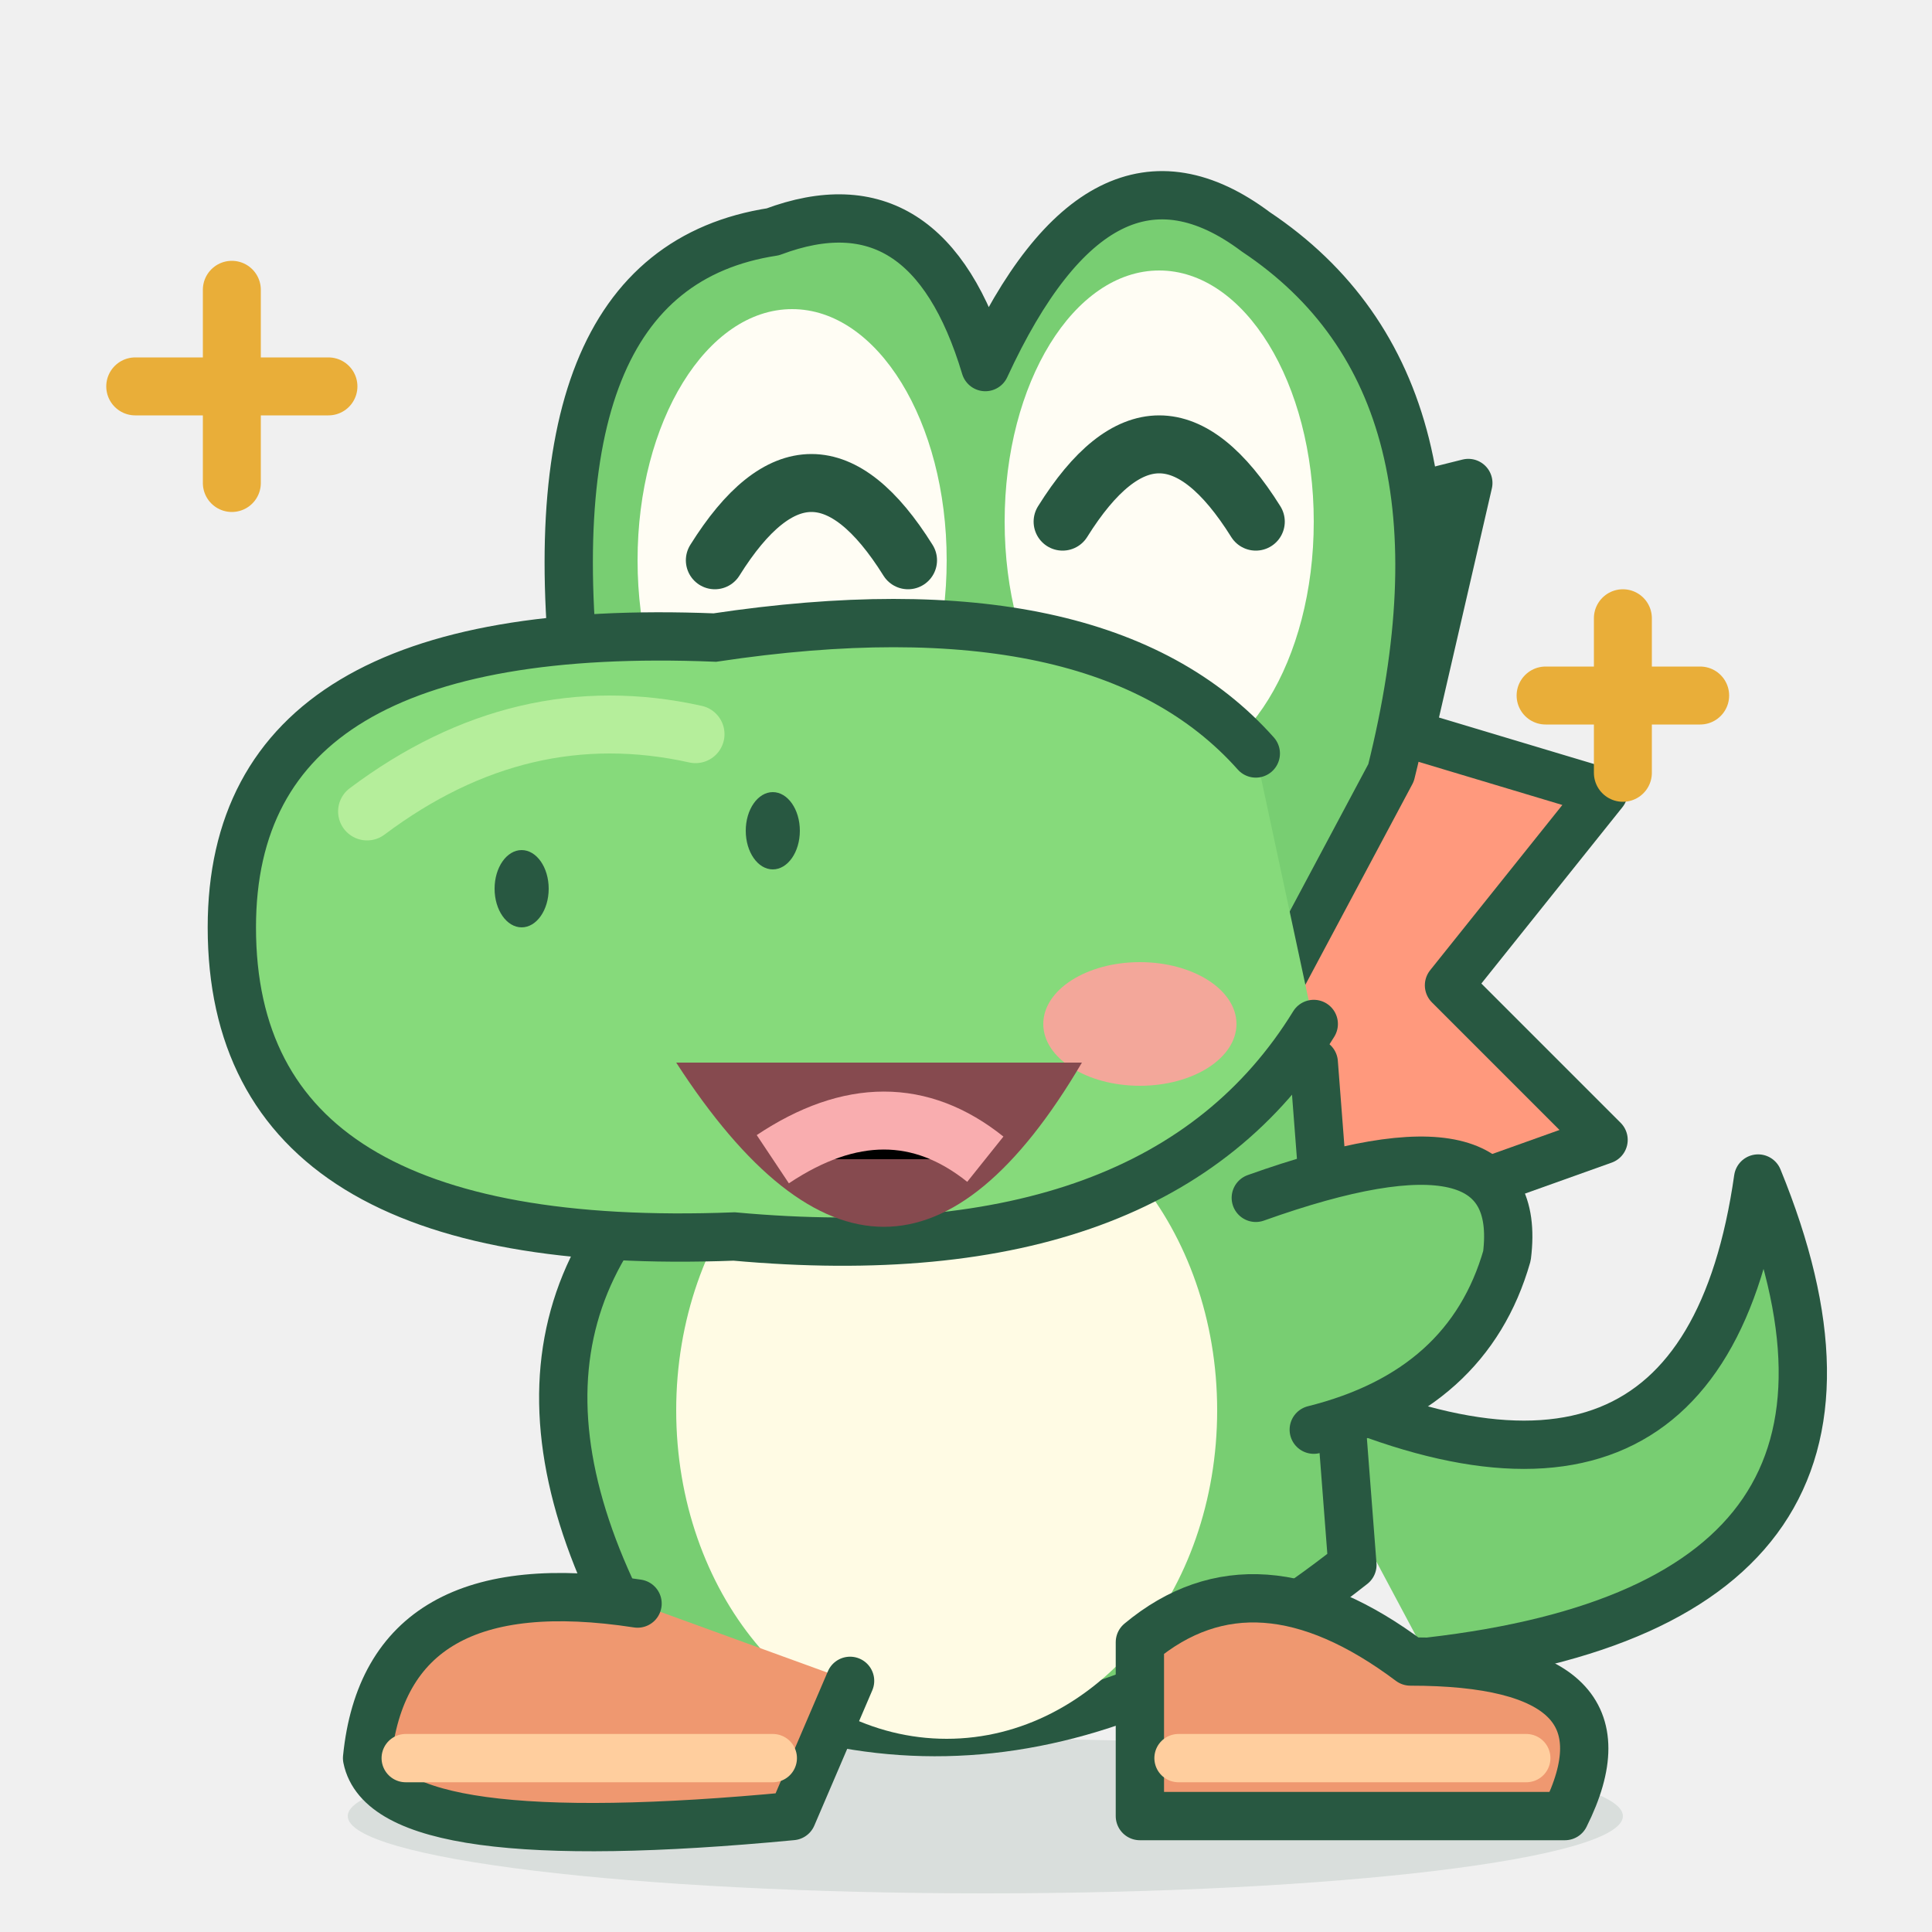
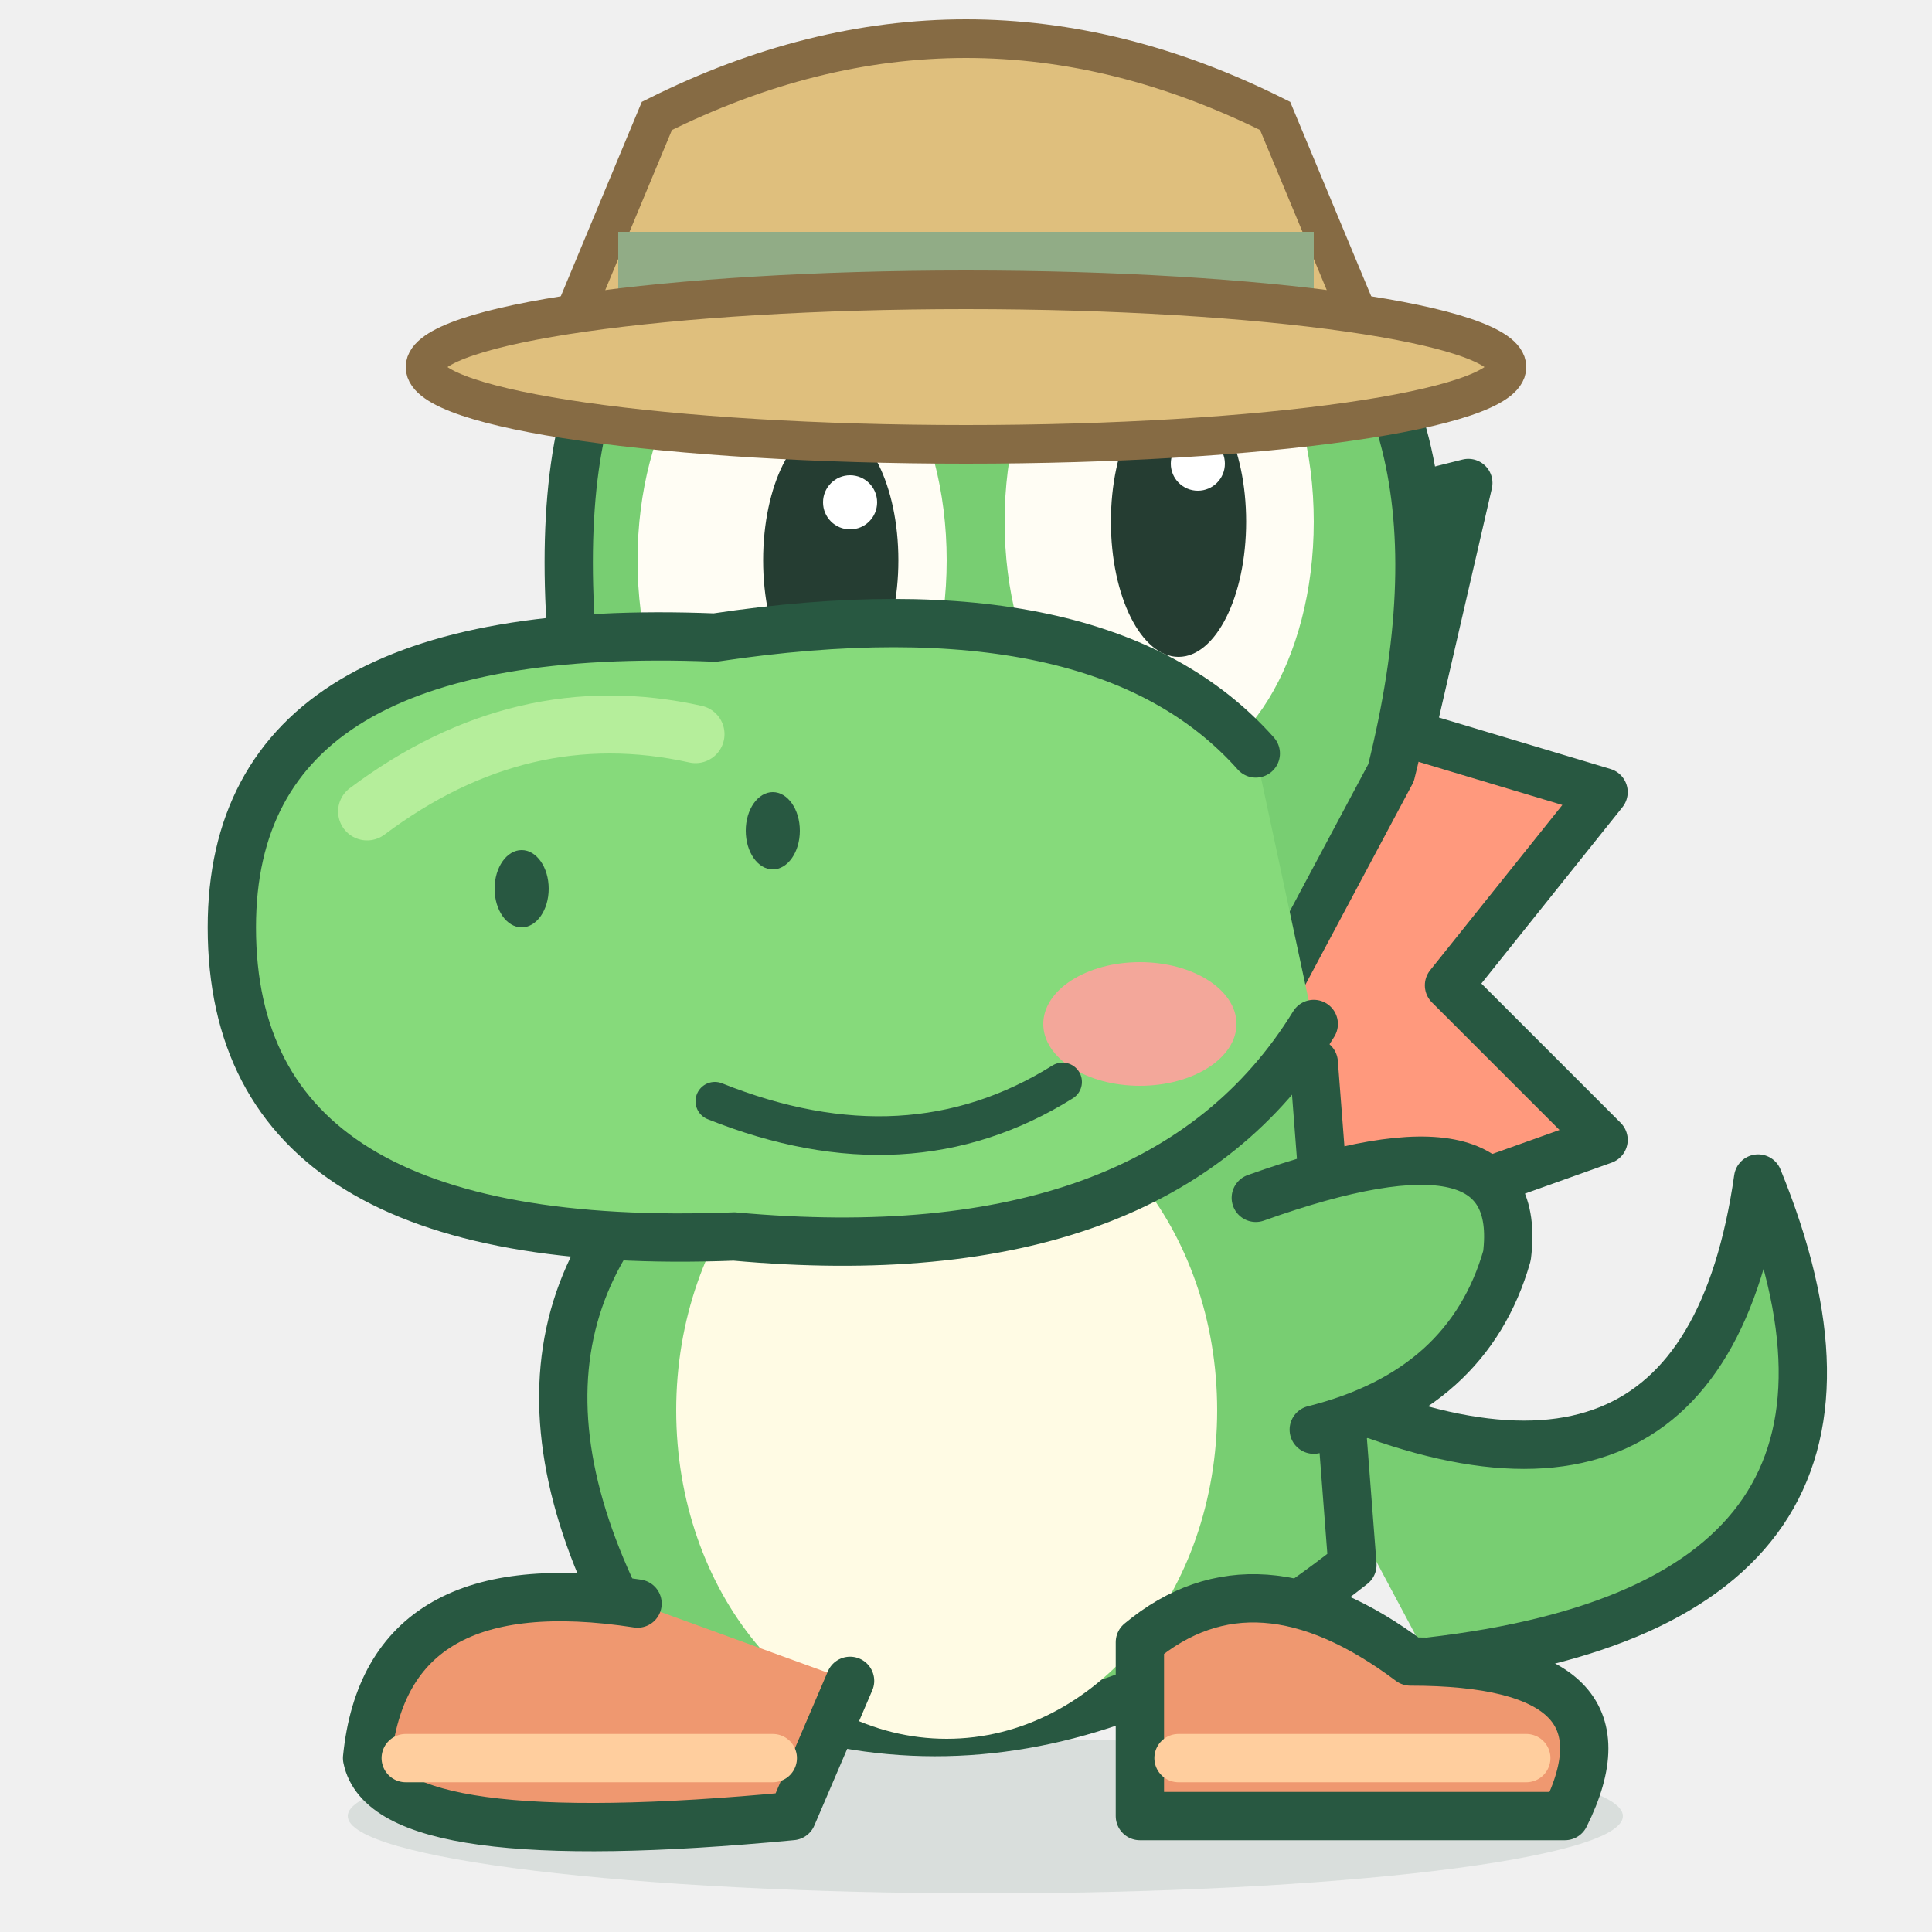
<svg xmlns="http://www.w3.org/2000/svg" width="256" height="256" viewBox="0 0 100 100">
  <defs>
    <g id="yo-body" stroke="#285841" stroke-width="2.5" stroke-linejoin="round" stroke-linecap="round">
      <ellipse cx="51" cy="94" rx="33" ry="4" fill="#285841" opacity=".12" stroke="none" />
      <path d="M66 71Q88 82 91 61Q100 83 74 86" fill="#78CE72" />
      <path d="M64 28l12-3-3 13 10 3-8 10 8 8-14 5" fill="#FF997D" />
      <path d="M39 57Q23 67 33 85Q51 96 70 81L68 55" fill="#78CE72" />
      <ellipse cx="49" cy="73" rx="14" ry="17" fill="#FFFBE4" stroke="none" />
      <path d="M33 83Q20 81 19 91Q20 96 41 94L44 87" fill="#EF9870" />
      <path d="M59 85Q65 80 73 86Q85 86 81 94H59Z" fill="#EF9870" />
      <path d="M21 91h19M61 91h18" stroke="#FFCE9E" />
      <path d="M65 62Q79 57 78 65Q76 72 68 74" fill="#78CE72" />
      <path d="M30 37Q27 14 40 12Q48 9 51 19Q57 6 65 12Q77 20 72 40L64 55H37Z" fill="#78CE72" />
      <ellipse cx="41" cy="29" rx="8" ry="13" fill="#FFFDF4" stroke="none" />
      <ellipse cx="60" cy="27" rx="8" ry="13" fill="#FFFDF4" stroke="none" />
    </g>
    <symbol id="yo" viewBox="0 0 100 100">
      <use href="#yo-body" />
      <ellipse cx="43" cy="29" rx="3.5" ry="7" fill="#253D32" />
      <ellipse cx="61" cy="27" rx="3.5" ry="7" fill="#253D32" />
      <circle cx="44" cy="26" r="1.4" fill="white" />
      <circle cx="62" cy="24" r="1.4" fill="white" />
      <g stroke="#285841" stroke-width="2.5" stroke-linecap="round">
        <path d="M65 39Q57 30 37 33Q12 32 12 48Q12 65 38 64Q60 66 68 53" fill="#86DA7B" />
        <path d="M19 42Q27 36 36 38" stroke="#B5EE9B" stroke-width="3" fill="none" />
        <ellipse cx="27" cy="46" rx="1.4" ry="2" fill="#285841" stroke="none" />
        <ellipse cx="40" cy="43" rx="1.4" ry="2" fill="#285841" stroke="none" />
        <ellipse cx="59" cy="53" rx="5" ry="3.2" fill="#F3A79A" stroke="none" />
      </g>
      <path d="M37 57Q47 61 55 56" fill="none" stroke="#285841" stroke-width="2" stroke-linecap="round" />
    </symbol>
    <symbol id="yo-head" viewBox="0 0 100 100">
      <use href="#yo-body" />
      <ellipse cx="43" cy="29" rx="3.5" ry="7" fill="#253D32" />
      <ellipse cx="61" cy="27" rx="3.5" ry="7" fill="#253D32" />
      <circle cx="44" cy="26" r="1.4" fill="white" />
      <circle cx="62" cy="24" r="1.4" fill="white" />
      <g stroke="#285841" stroke-width="2.5" stroke-linecap="round">
        <path d="M65 39Q57 30 37 33Q12 32 12 48Q12 65 38 64Q60 66 68 53" fill="#86DA7B" />
        <path d="M19 42Q27 36 36 38" stroke="#B5EE9B" stroke-width="3" fill="none" />
        <ellipse cx="27" cy="46" rx="1.4" ry="2" fill="#285841" stroke="none" />
        <ellipse cx="40" cy="43" rx="1.4" ry="2" fill="#285841" stroke="none" />
        <ellipse cx="59" cy="53" rx="5" ry="3.2" fill="#F3A79A" stroke="none" />
      </g>
      <path d="M37 57Q47 61 55 56" fill="none" stroke="#285841" stroke-width="2" stroke-linecap="round" />
    </symbol>
    <symbol id="yo-happy" viewBox="0 0 100 100">
      <use href="#yo-body" />
      <path d="M37 29q5-8 10 0M55 27q5-8 10 0" stroke="#285841" stroke-width="3" fill="none" stroke-linecap="round" />
      <g stroke="#285841" stroke-width="2.5" stroke-linecap="round">
        <path d="M65 39Q57 30 37 33Q12 32 12 48Q12 65 38 64Q60 66 68 53" fill="#86DA7B" />
        <path d="M19 42Q27 36 36 38" stroke="#B5EE9B" stroke-width="3" fill="none" />
        <ellipse cx="27" cy="46" rx="1.4" ry="2" fill="#285841" stroke="none" />
        <ellipse cx="40" cy="43" rx="1.4" ry="2" fill="#285841" stroke="none" />
        <ellipse cx="59" cy="53" rx="5" ry="3.2" fill="#F3A79A" stroke="none" />
      </g>
      <path d="M35 55Q46 72 56 55Z" fill="#864A4F" />
      <path d="M40 60q6-4 11 0" stroke="#F9ADAF" stroke-width="3" />
      <path d="M12 15v10M7 20h10M84 32v8M80 36h8" stroke="#E9AE39" stroke-width="3" stroke-linecap="round" />
    </symbol>
    <symbol id="yo-oops" viewBox="0 0 100 100">
      <use href="#yo-body" />
      <ellipse cx="43" cy="29" rx="3.5" ry="7" fill="#253D32" />
      <ellipse cx="61" cy="27" rx="3.5" ry="7" fill="#253D32" />
      <circle cx="44" cy="26" r="1.4" fill="white" />
      <circle cx="62" cy="24" r="1.4" fill="white" />
      <g stroke="#285841" stroke-width="2.5" stroke-linecap="round">
        <path d="M65 39Q57 30 37 33Q12 32 12 48Q12 65 38 64Q60 66 68 53" fill="#86DA7B" />
        <path d="M19 42Q27 36 36 38" stroke="#B5EE9B" stroke-width="3" fill="none" />
        <ellipse cx="27" cy="46" rx="1.4" ry="2" fill="#285841" stroke="none" />
        <ellipse cx="40" cy="43" rx="1.4" ry="2" fill="#285841" stroke="none" />
        <ellipse cx="59" cy="53" rx="5" ry="3.2" fill="#F3A79A" stroke="none" />
      </g>
      <ellipse cx="46" cy="57" rx="3" ry="4" fill="#864A4F" />
      <path d="M80 17q-9 13 0 13q8 0 0-13" fill="#8DCFEF" />
    </symbol>
    <g id="ko-body" stroke="#485568" stroke-width="2.5" stroke-linecap="round" stroke-linejoin="round">
      <ellipse cx="50" cy="94" rx="31" ry="4" fill="#485568" opacity=".12" stroke="none" />
      <ellipse cx="50" cy="73" rx="24" ry="22" fill="#A9B6C9" />
      <ellipse cx="50" cy="76" rx="15" ry="15" fill="#FFF8E9" stroke="none" />
      <ellipse cx="32" cy="89" rx="12" ry="7" fill="#8F9EB6" />
      <ellipse cx="68" cy="89" rx="12" ry="7" fill="#8F9EB6" />
      <path d="M28 89h7M65 89h7" stroke="#DADEEB" />
      <path d="M30 61Q18 60 20 71Q25 78 34 70" fill="#A9B6C9" />
      <path d="M68 61Q78 52 82 59Q85 66 72 72" fill="#A9B6C9" />
      <path d="M76 75Q82 61 85 45" stroke="#537C61" />
      <path d="M82 62Q68 57 75 49Q85 48 82 62M84 54Q83 39 93 41Q98 50 84 54" fill="#A9CF9C" stroke="#537C61" stroke-width="1.8" />
      <path d="M29 22Q17 9 7 21Q0 33 10 43Q18 48 29 40M71 22Q83 9 93 21Q100 33 90 43Q82 48 71 40" fill="#A9B6C9" />
      <ellipse cx="17" cy="30" rx="9" ry="11" fill="#E1C5D5" stroke="none" />
      <ellipse cx="83" cy="30" rx="9" ry="11" fill="#E1C5D5" stroke="none" />
      <path d="M18 39Q17 19 37 17L43 11L48 16L55 10L58 17Q83 18 82 41Q83 63 51 65Q19 65 18 39Z" fill="#BEC8D8" />
      <path d="M25 39Q23 55 39 59Q53 67 68 56Q77 48 72 40Q65 34 55 41Q49 43 44 40Q34 33 25 39" fill="#F9F5EE" stroke="none" />
      <ellipse cx="29" cy="48" rx="5" ry="3.3" fill="#EBAFBC" stroke="none" />
      <ellipse cx="71" cy="48" rx="5" ry="3.3" fill="#EBAFBC" stroke="none" />
      <path d="M43 38Q42 29 50 29Q59 29 57 39L55 48Q50 53 45 48Z" fill="#485568" stroke="none" />
      <ellipse cx="48" cy="35" rx="2" ry="3" fill="#7C8BA2" stroke="none" />
    </g>
    <symbol id="ko" viewBox="0 0 100 100">
      <use href="#ko-body" />
      <g class="mascot-eyes" fill="#364559">
        <ellipse cx="33" cy="38" rx="3" ry="4" />
        <ellipse cx="67" cy="38" rx="3" ry="4" />
        <circle cx="34" cy="36.5" r="1" fill="white" />
        <circle cx="68" cy="36.5" r="1" fill="white" />
      </g>
      <path d="M45 55Q50 60 55 55" fill="none" stroke="#485568" stroke-width="2" stroke-linecap="round" />
    </symbol>
    <symbol id="ko-head" viewBox="0 0 100 100">
      <use href="#ko" />
    </symbol>
    <g id="pig-body" stroke="#885568" stroke-width="2.5" stroke-linecap="round" stroke-linejoin="round">
      <path d="M77 73c20 8 20-12 11-10-8 2-2 10 3 6" fill="none" stroke="#D98C9F" stroke-width="4" />
      <ellipse cx="50" cy="72" rx="25" ry="23" fill="#F7B9C6" />
      <ellipse cx="50" cy="75" rx="16" ry="16" fill="#FFE6DF" stroke="none" />
      <path d="M28 82q-11 13 0 13h12l-1-11M61 84l-1 11h12q11 0 0-13" fill="#D58C9E" />
      <path d="M31 89v5M69 89v5" fill="none" />
      <path d="M25 67q-15-4-11 7t16 2M75 67q15-4 11 7t-16 2" fill="#F7B9C6" />
      <path d="M21 32Q9 19 17 6q17 1 23 16M60 22Q66 7 83 6q9 13-4 26" fill="#F7B9C6" />
      <path d="M24 25l-3-11 11 8M68 22l11-8-3 11" fill="#E893AA" stroke="none" />
      <ellipse cx="50" cy="40" rx="34" ry="29" fill="#FBC7D0" />
      <path d="M43 14q9-12 14 1" fill="none" stroke="#D58C9E" />
      <ellipse cx="26" cy="47" rx="6" ry="3.5" fill="#EE92A9" stroke="none" />
      <ellipse cx="74" cy="47" rx="6" ry="3.5" fill="#EE92A9" stroke="none" />
      <ellipse cx="50" cy="46" rx="14" ry="10" fill="#EE9DB2" stroke="#C27891" stroke-width="2" />
      <ellipse cx="45" cy="46" rx="2.2" ry="3" fill="#A9637D" stroke="none" />
      <ellipse cx="55" cy="46" rx="2.2" ry="3" fill="#A9637D" stroke="none" />
    </g>
    <symbol id="pig" viewBox="0 0 100 100">
      <use href="#pig-body" />
      <g class="mascot-eyes" fill="#674756">
        <ellipse cx="32" cy="33" rx="3" ry="4" />
        <ellipse cx="68" cy="33" rx="3" ry="4" />
        <circle cx="33" cy="31.5" r="1" fill="white" />
        <circle cx="69" cy="31.5" r="1" fill="white" />
      </g>
      <path d="M45 60q5 5 10 0" fill="none" stroke="#885568" stroke-width="2" stroke-linecap="round" />
    </symbol>
    <symbol id="pig-head" viewBox="0 0 100 100">
      <use href="#pig" />
    </symbol>
    <symbol id="friend-bow" viewBox="0 0 100 100">
      <path d="M50 70q-18-14-14 3-4 14 14 0 18 14 14-3 4-14-14 0Z" fill="#D96592" stroke="#864663" stroke-width="1.5" />
      <circle cx="50" cy="71" r="3.5" fill="#FFD6E3" />
    </symbol>
    <symbol id="friend-explorer" viewBox="0 0 100 100">
      <path d="M29 18l5-12q16-8 32 0l5 12" fill="#DFBF7D" stroke="#866B44" stroke-width="2" />
      <path d="M32 12h36v6H32Z" fill="#91AC86" />
      <ellipse cx="50" cy="19" rx="28" ry="4" fill="#DFBF7D" stroke="#866B44" stroke-width="2" />
    </symbol>
    <symbol id="friend-cozy" viewBox="0 0 100 100">
      <path d="M30 65q20 10 40 0l-2 8q-18 10-36 0Z" fill="#87B8C1" stroke="#527B8A" stroke-width="1.5" />
      <path d="M61 71l-2 16 9-1-1-16" fill="#87B8C1" stroke="#527B8A" stroke-width="1.5" />
      <path d="M61 82h6" stroke="#E0F1E8" stroke-width="2" />
    </symbol>
    <symbol id="yo-bow" viewBox="0 0 100 100">
      <use href="#yo" />
      <use href="#friend-bow" />
    </symbol>
    <symbol id="yo-explorer" viewBox="0 0 100 100">
      <use href="#yo" />
      <use href="#friend-explorer" />
    </symbol>
    <symbol id="yo-cozy" viewBox="0 0 100 100">
      <use href="#yo" />
      <use href="#friend-cozy" />
    </symbol>
    <symbol id="ko-bow" viewBox="0 0 100 100">
      <use href="#ko" />
      <use href="#friend-bow" />
    </symbol>
    <symbol id="ko-explorer" viewBox="0 0 100 100">
      <use href="#ko" />
      <use href="#friend-explorer" />
    </symbol>
    <symbol id="ko-cozy" viewBox="0 0 100 100">
      <use href="#ko" />
      <use href="#friend-cozy" />
    </symbol>
    <symbol id="pig-bow" viewBox="0 0 100 100">
      <use href="#pig" />
      <use href="#friend-bow" />
    </symbol>
    <symbol id="pig-explorer" viewBox="0 0 100 100">
      <use href="#pig" />
      <use href="#friend-explorer" />
    </symbol>
    <symbol id="pig-cozy" viewBox="0 0 100 100">
      <use href="#pig" />
      <use href="#friend-cozy" />
    </symbol>
    <symbol id="sloth-bow" viewBox="0 0 100 100">
      <use href="#sloth" />
      <use href="#friend-bow" />
    </symbol>
    <symbol id="sloth-explorer" viewBox="0 0 100 100">
      <use href="#sloth" />
      <use href="#friend-explorer" />
    </symbol>
    <symbol id="sloth-cozy" viewBox="0 0 100 100">
      <use href="#sloth" />
      <use href="#friend-cozy" />
    </symbol>
    <g id="sloth-body" stroke="#6D584A" stroke-width="2.5" stroke-linecap="round" stroke-linejoin="round">
      <ellipse cx="50" cy="72" rx="25" ry="24" fill="#B59A7D" />
      <ellipse cx="50" cy="75" rx="17" ry="16" fill="#E8D6B8" stroke="none" />
      <path d="M28 83q-13 12-1 13h13l-1-10M61 86l-1 10h13q12-1-1-13" fill="#B59A7D" />
      <path d="M27 92v4m5-4v4m36-4v4m5-4v4" stroke="#F9EDDC" stroke-width="2" />
      <path d="M29 61C6 53 4 79 22 85q12 3 17-9M71 61c22-8 25 18 7 24q-12 3-17-9" fill="#B59A7D" />
      <path d="M28 79l-2 5m7-3-1 5m36-5 1 5m3-7 2 5" stroke="#F9EDDC" stroke-width="2" />
      <path d="M16 35C14 13 32 9 41 13l7-7 6 7C75 8 88 20 84 40c0 21-16 29-34 29S14 57 16 35Z" fill="#B59A7D" />
      <path d="M23 37c0-17 17-20 27-10 10-10 27-7 27 10 0 19-12 25-27 25S23 56 23 37Z" fill="#F4E7D1" stroke="none" />
      <path d="M25 35q8-7 17-1l-4 12q-9 8-15-1Z M75 35q-8-7-17-1l4 12q9 8 15-1Z" fill="#7F6655" stroke="none" />
      <ellipse cx="50" cy="45" rx="5" ry="3.8" fill="#5A493F" stroke="none" />
      <ellipse cx="28" cy="49" rx="5" ry="2.5" fill="#D99C91" stroke="none" />
      <ellipse cx="72" cy="49" rx="5" ry="2.5" fill="#D99C91" stroke="none" />
    </g>
    <symbol id="sloth" viewBox="0 0 100 100">
      <use href="#sloth-body" />
      <g class="mascot-eyes" fill="#302E2C">
        <circle cx="34" cy="39" r="3.2" />
        <circle cx="66" cy="39" r="3.2" />
        <circle cx="35" cy="38" r="1" fill="white" />
        <circle cx="67" cy="38" r="1" fill="white" />
      </g>
      <path d="M43 53q7 7 14 0" fill="none" stroke="#6D584A" stroke-width="2" stroke-linecap="round" />
    </symbol>
    <symbol id="sloth-head" viewBox="0 0 100 100">
      <use href="#sloth" />
    </symbol>
    <symbol id="sloth-happy" viewBox="0 0 100 100">
      <use href="#sloth-body" />
      <path d="M30 40q4-6 8 0M62 40q4-6 8 0" fill="none" stroke="#302E2C" stroke-width="2.5" stroke-linecap="round" />
      <path d="M43 52q7 15 14 0Z" fill="#795447" />
      <path d="M47 57h6" stroke="#E6A59A" stroke-width="3" stroke-linecap="round" />
      <path d="M8 21v8M4 25h8M91 48v8M87 52h8" stroke="#B99A51" stroke-width="2.5" stroke-linecap="round" />
    </symbol>
    <symbol id="sloth-oops" viewBox="0 0 100 100">
      <use href="#sloth-body" />
      <circle cx="34" cy="39" r="4" fill="white" />
      <circle cx="66" cy="39" r="4" fill="white" />
      <circle cx="34" cy="40" r="2" fill="#302E2C" />
      <circle cx="66" cy="40" r="2" fill="#302E2C" />
      <ellipse cx="50" cy="55" rx="3" ry="4" fill="#795447" />
      <path d="M88 16q-6 10 0 10q6 0 0-10" fill="#88C9E7" />
    </symbol>
    <symbol id="pig-happy" viewBox="0 0 100 100">
      <use href="#pig-body" />
      <path d="M28 34q4-7 8 0M64 34q4-7 8 0" fill="none" stroke="#674756" stroke-width="2.5" stroke-linecap="round" />
      <path d="M44 58q6 14 12 0Z" fill="#885568" />
      <path d="M48 62h4" stroke="#F7ADC0" stroke-width="3" stroke-linecap="round" />
      <path d="M7 38c-7-7-8 4 0 8 8-4 7-15 0-8M92 18c-7-7-8 4 0 8 8-4 7-15 0-8" fill="#E784A4" />
    </symbol>
    <symbol id="pig-oops" viewBox="0 0 100 100">
      <use href="#pig-body" />
      <circle cx="32" cy="33" r="4" fill="white" />
      <circle cx="68" cy="33" r="4" fill="white" />
      <circle cx="32" cy="34" r="2" fill="#674756" />
      <circle cx="68" cy="34" r="2" fill="#674756" />
      <ellipse cx="50" cy="61" rx="3" ry="4" fill="#885568" />
      <path d="M89 27q-6 10 0 10q6 0 0-10" fill="#88C9E7" />
    </symbol>
    <symbol id="ko-happy" viewBox="0 0 100 100">
      <use href="#ko-body" />
      <path d="M29 39q4-7 8 0M63 39q4-7 8 0" fill="none" stroke="#485568" stroke-width="2.5" stroke-linecap="round" />
      <path d="M43 53Q50 68 57 53Z" fill="#8B596B" />
      <path d="M47 58q3-2 6 0" fill="none" stroke="#F1ABB9" stroke-width="3" />
      <path d="M9 56v8M5 60h8M90 10v8M86 14h8" stroke="#D5AB49" stroke-width="2.5" stroke-linecap="round" />
    </symbol>
    <symbol id="ko-oops" viewBox="0 0 100 100">
      <use href="#ko-body" />
      <circle cx="33" cy="38" r="4" fill="white" />
      <circle cx="67" cy="38" r="4" fill="white" />
      <circle cx="33" cy="39" r="2" fill="#364559" />
      <circle cx="67" cy="39" r="2" fill="#364559" />
      <ellipse cx="50" cy="56" rx="3" ry="4" fill="#8B596B" />
      <path d="M84 9q-6 10 0 10q6 0 0-10" fill="#88C9E7" />
    </symbol>
    <symbol id="egg" viewBox="0 0 100 100">
      <path d="M50 12 C 30 12, 22 40, 22 58 C 22 78, 34 90, 50 90 C 66 90, 78 78, 78 58 C 78 40, 70 12, 50 12 Z" fill="#FFFDF7" stroke="#8FA394" stroke-width="3" />
      <circle cx="40" cy="40" r="5" fill="#7FCB85" />
      <circle cx="58" cy="52" r="6" fill="#7FCB85" />
      <circle cx="42" cy="66" r="4.5" fill="#7FCB85" />
      <circle cx="60" cy="30" r="3.5" fill="#7FCB85" />
    </symbol>
    <symbol id="xmark" viewBox="0 0 100 100">
      <path d="M22 22 L78 78 M78 22 L22 78" stroke="#2B3A2E" stroke-width="14" stroke-linecap="round" />
    </symbol>
    <symbol id="i-undo" viewBox="0 0 24 24">
      <path d="M9 14 4 9l5-5" fill="none" stroke="currentColor" stroke-width="2.4" stroke-linecap="round" stroke-linejoin="round" />
      <path d="M4 9h9.5a5.5 5.5 0 0 1 0 11H11" fill="none" stroke="currentColor" stroke-width="2.4" stroke-linecap="round" />
    </symbol>
    <symbol id="i-bulb" viewBox="0 0 24 24">
      <path d="M9 18h6M10 21h4" stroke="currentColor" stroke-width="2.4" stroke-linecap="round" />
      <path d="M12 3a6.5 6.5 0 0 0-3.8 11.8c.5.4.8 1 .8 1.7V17h6v-.5c0-.7.3-1.3.8-1.7A6.5 6.5 0 0 0 12 3Z" fill="none" stroke="currentColor" stroke-width="2.4" stroke-linejoin="round" />
    </symbol>
    <symbol id="i-clear" viewBox="0 0 24 24">
      <path d="M4 12a8 8 0 1 0 2.3-5.7" fill="none" stroke="currentColor" stroke-width="2.4" stroke-linecap="round" />
      <path d="M6 3v4h4" fill="none" stroke="currentColor" stroke-width="2.4" stroke-linecap="round" stroke-linejoin="round" />
    </symbol>
    <symbol id="i-next" viewBox="0 0 24 24">
      <path d="M5 12h13M13 6l6 6-6 6" fill="none" stroke="currentColor" stroke-width="2.6" stroke-linecap="round" stroke-linejoin="round" />
    </symbol>
    <symbol id="i-gear" viewBox="0 0 24 24">
      <circle cx="12" cy="12" r="3.2" fill="none" stroke="currentColor" stroke-width="2.2" />
      <path d="M12 2.5v3M12 18.5v3M2.5 12h3M18.5 12h3M5.3 5.3l2.1 2.1M16.6 16.6l2.1 2.1M5.3 18.7l2.1-2.1M16.6 7.4l2.1-2.1" stroke="currentColor" stroke-width="2.2" stroke-linecap="round" />
    </symbol>
    <symbol id="i-help" viewBox="0 0 24 24">
      <circle cx="12" cy="12" r="9.5" fill="none" stroke="currentColor" stroke-width="2.2" />
      <path d="M9.5 9.5a2.5 2.5 0 1 1 3.5 2.3c-.7.4-1 .9-1 1.7" fill="none" stroke="currentColor" stroke-width="2.2" stroke-linecap="round" />
      <circle cx="12" cy="17" r="1.3" fill="currentColor" />
    </symbol>
    <symbol id="i-share" viewBox="0 0 24 24">
      <path d="M12 3v12M8 7l4-4 4 4" fill="none" stroke="currentColor" stroke-width="2.4" stroke-linecap="round" stroke-linejoin="round" />
      <path d="M5 12v7a1 1 0 0 0 1 1h12a1 1 0 0 0 1-1v-7" fill="none" stroke="currentColor" stroke-width="2.4" stroke-linecap="round" />
    </symbol>
    <symbol id="i-flame" viewBox="0 0 24 24">
      <path d="M12 22c4.4 0 7-2.8 7-6.6 0-3.2-2-5.3-3.4-7.2-.5 1.4-1.3 2.3-2.4 2.6.3-3-1-6.3-3.6-7.8.2 2.6-1 4.4-2.4 6.2C5.9 10.9 5 12.7 5 15.4 5 19.2 7.6 22 12 22Z" fill="currentColor" />
    </symbol>
  </defs>
  <g transform="">
-     <use href="#yo-happy" />
+     <use href="#yo-explorer" />
  </g>
</svg>
